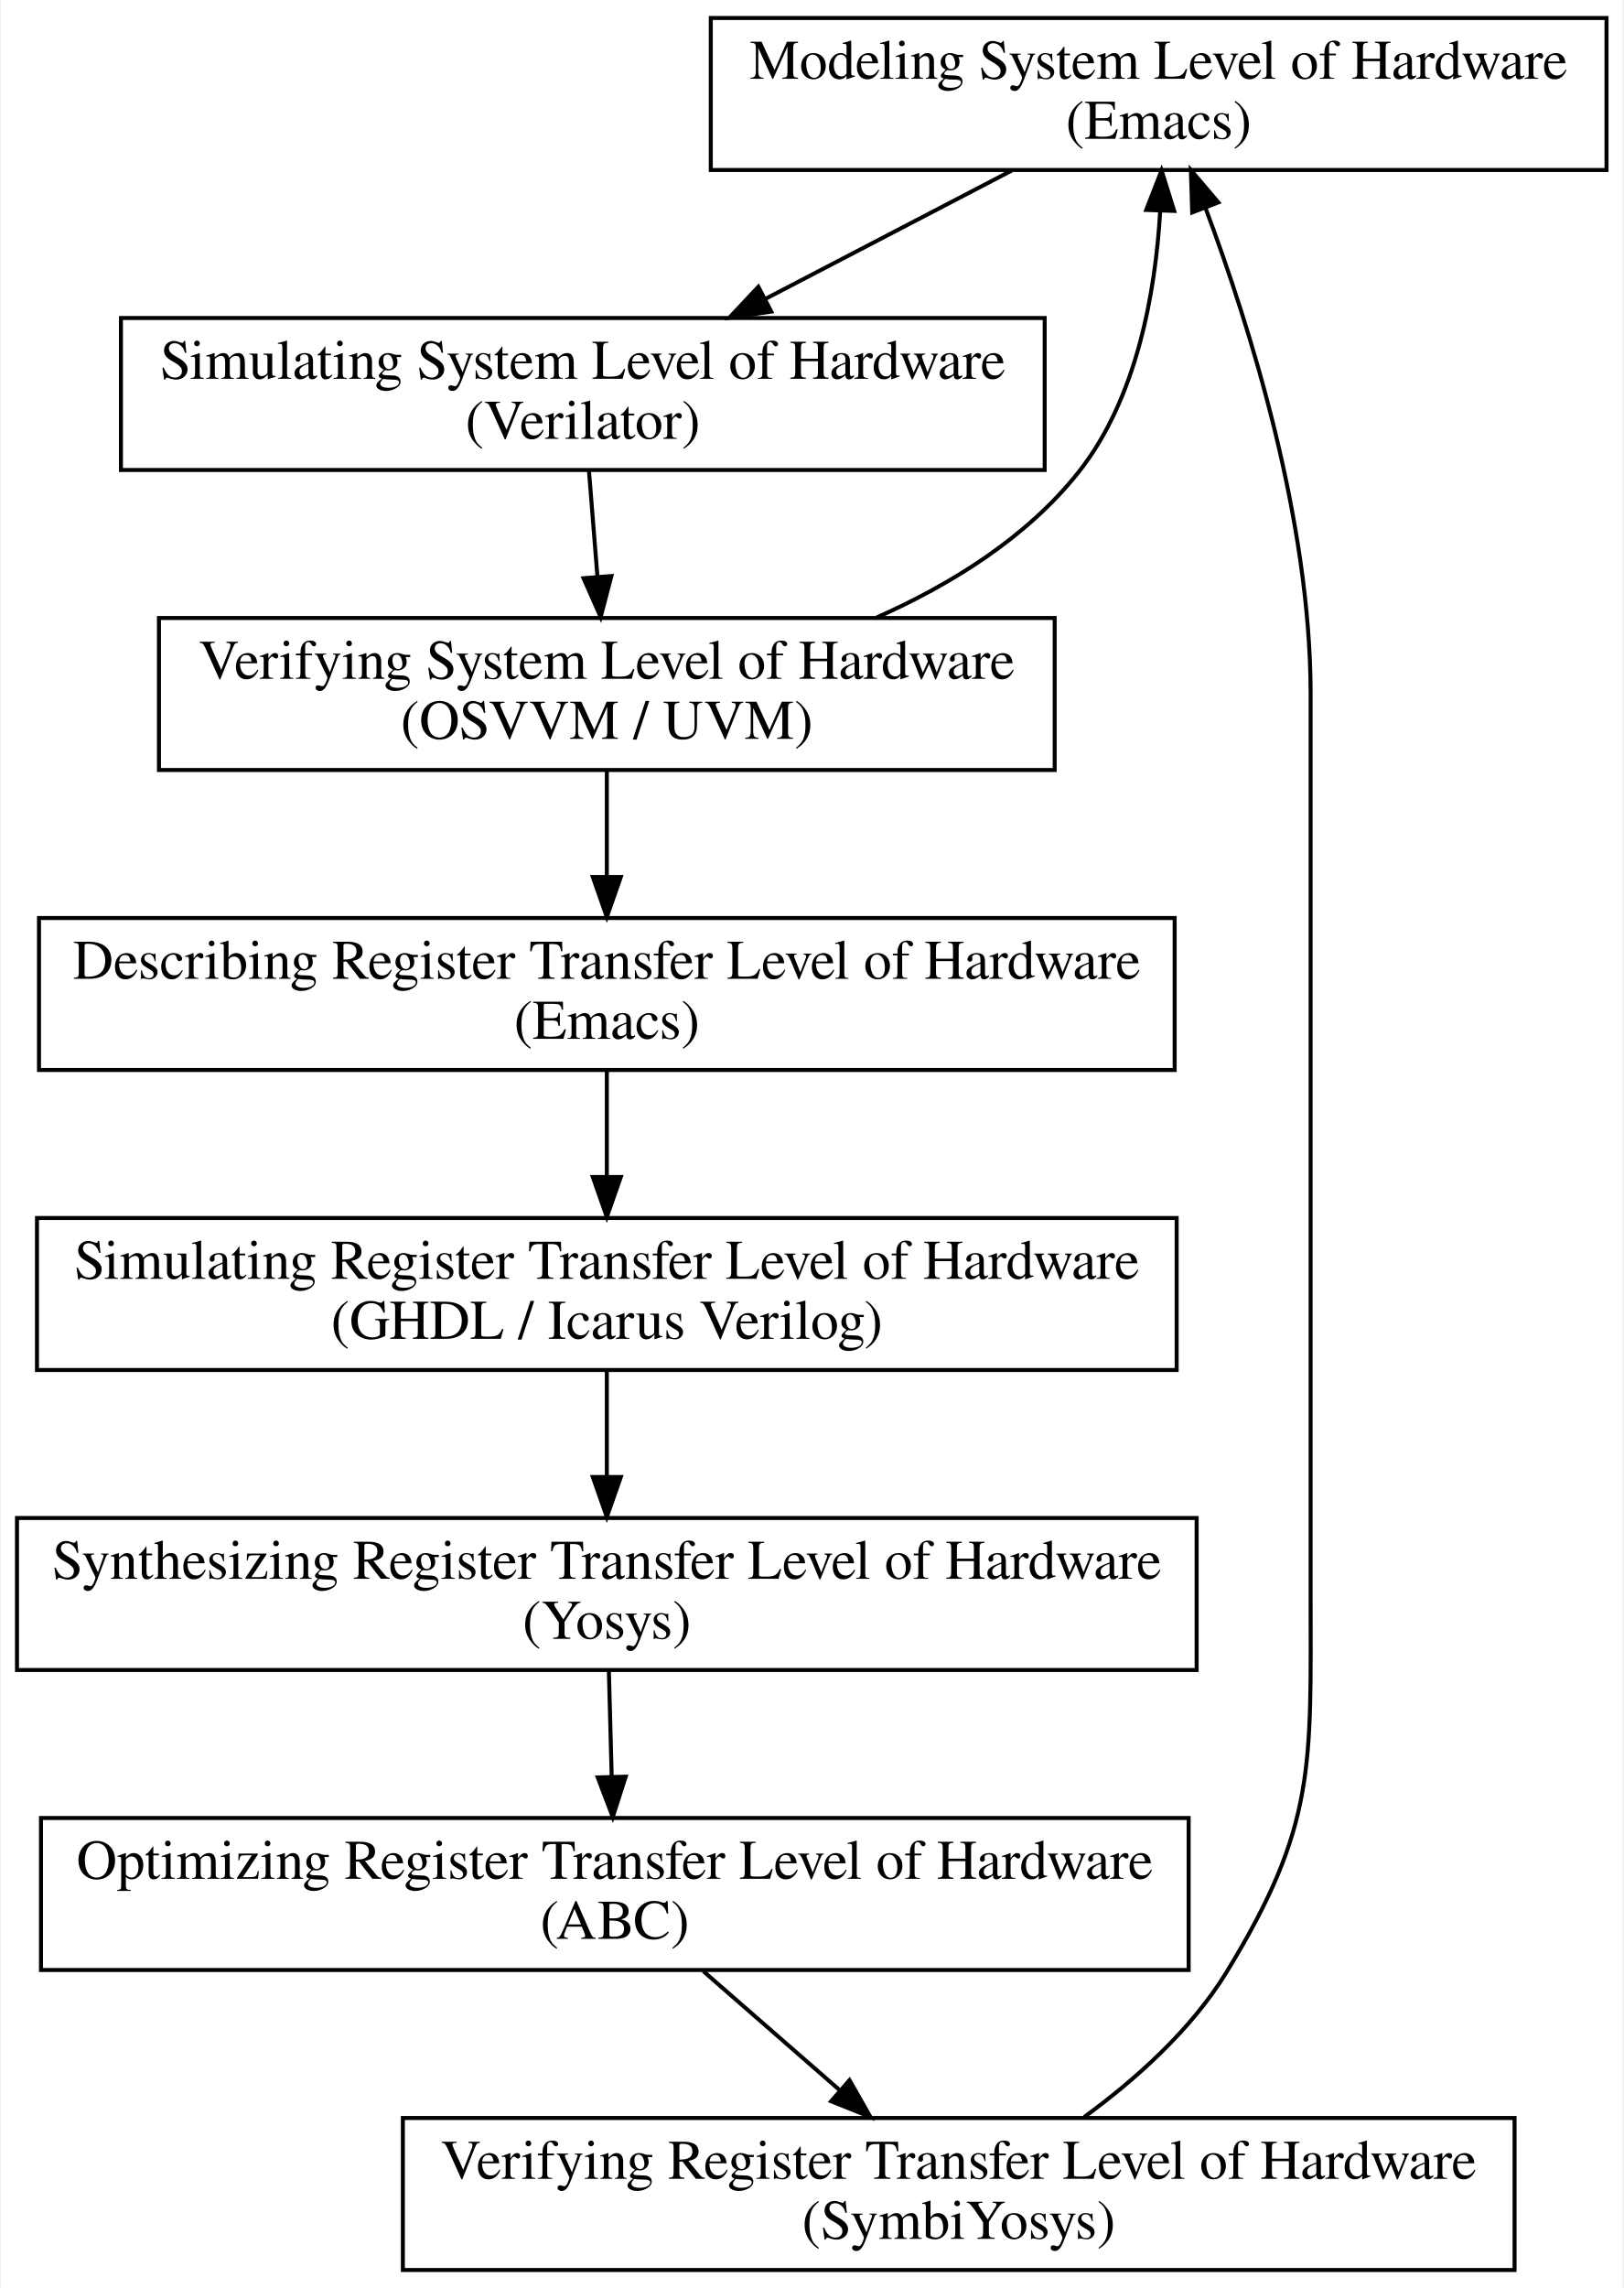
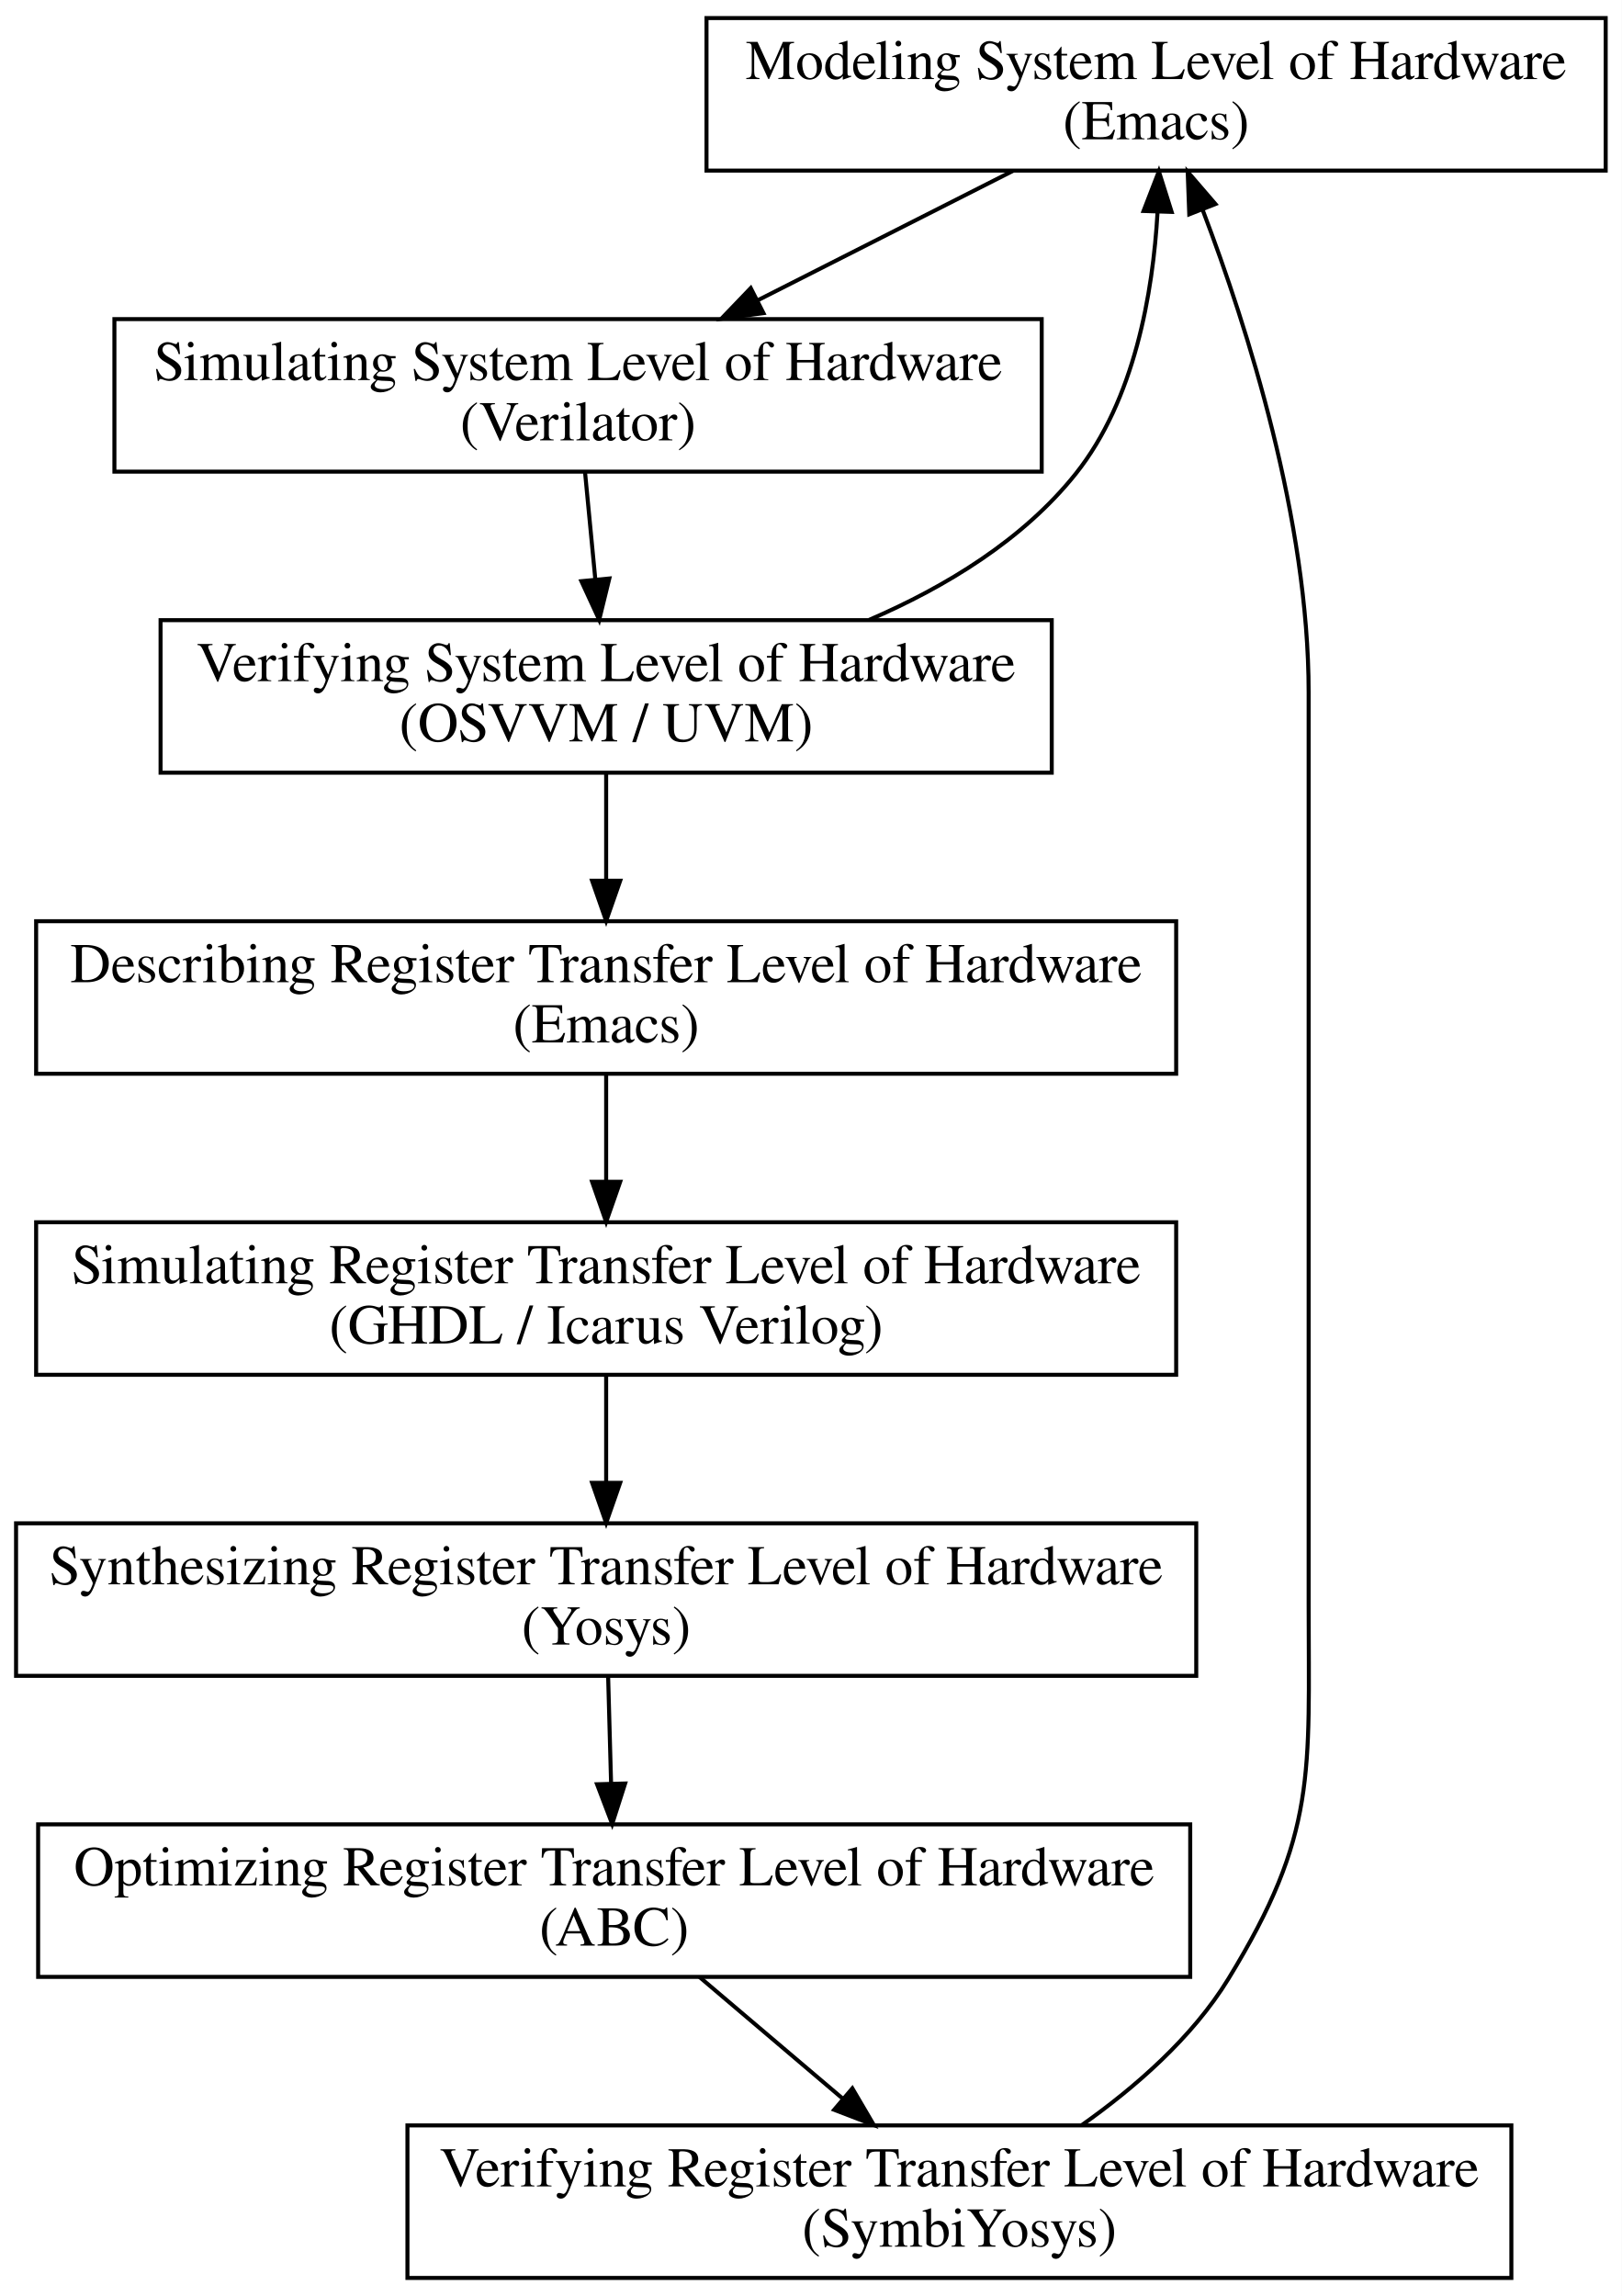
- <svg xmlns="http://www.w3.org/2000/svg" width="406pt" height="572pt" viewBox="0.00 0.00 405.50 572.00">
+ <svg xmlns="http://www.w3.org/2000/svg" width="404pt" height="572pt" viewBox="0.00 0.00 404.00 572.00">
  <g id="graph0" class="graph" transform="scale(1 1) rotate(0) translate(4 568)">
-     <polygon fill="#ffffff" stroke="transparent" points="-4,4 -4,-568 401.5,-568 401.5,4 -4,4" />
+     <polygon fill="white" stroke="transparent" points="-4,4 -4,-568 400,-568 400,4 -4,4" />
    <g id="node1" class="node">
-       <polygon fill="none" stroke="#000000" points="173.5,-525.5 173.5,-563.5 397.5,-563.5 397.5,-525.5 173.5,-525.5" />
-       <text text-anchor="middle" x="285.5" y="-548.3" font-family="Times,serif" font-size="14.00" fill="#000000">Modeling System Level of Hardware </text>
-       <text text-anchor="middle" x="285.5" y="-533.3" font-family="Times,serif" font-size="14.00" fill="#000000">(Emacs)</text>
+       <polygon fill="none" stroke="black" points="172,-525.5 172,-563.5 396,-563.5 396,-525.5 172,-525.5" />
+       <text text-anchor="middle" x="284" y="-548.3" font-family="Times,serif" font-size="14.00">Modeling System Level of Hardware </text>
+       <text text-anchor="middle" x="284" y="-533.3" font-family="Times,serif" font-size="14.00">(Emacs)</text>
    </g>
    <g id="node2" class="node">
-       <polygon fill="none" stroke="#000000" points="26,-450.5 26,-488.5 257,-488.5 257,-450.5 26,-450.5" />
-       <text text-anchor="middle" x="141.5" y="-473.3" font-family="Times,serif" font-size="14.00" fill="#000000">Simulating System Level of Hardware </text>
-       <text text-anchor="middle" x="141.5" y="-458.3" font-family="Times,serif" font-size="14.00" fill="#000000">(Verilator)</text>
+       <polygon fill="none" stroke="black" points="24.5,-450.5 24.5,-488.5 255.5,-488.5 255.5,-450.5 24.5,-450.5" />
+       <text text-anchor="middle" x="140" y="-473.3" font-family="Times,serif" font-size="14.00">Simulating System Level of Hardware </text>
+       <text text-anchor="middle" x="140" y="-458.3" font-family="Times,serif" font-size="14.00">(Verilator)</text>
    </g>
    <g id="edge1" class="edge">
-       <path fill="none" stroke="#000000" d="M248.79,-525.38C230.002,-515.595 206.956,-503.591 187.044,-493.221" />
-       <polygon fill="#000000" stroke="#000000" points="188.629,-490.1 178.143,-488.585 185.395,-496.308 188.629,-490.1" />
+       <path fill="none" stroke="black" d="M248.4,-525.46C229.19,-515.72 205.29,-503.6 184.82,-493.22" />
+       <polygon fill="black" stroke="black" points="186.19,-489.99 175.69,-488.59 183.02,-496.23 186.19,-489.99" />
    </g>
    <g id="node3" class="node">
-       <polygon fill="none" stroke="#000000" points="35.5,-375.5 35.5,-413.5 259.5,-413.5 259.5,-375.5 35.5,-375.5" />
-       <text text-anchor="middle" x="147.5" y="-398.3" font-family="Times,serif" font-size="14.00" fill="#000000">Verifying System Level of Hardware </text>
-       <text text-anchor="middle" x="147.5" y="-383.3" font-family="Times,serif" font-size="14.00" fill="#000000">(OSVVM / UVM)</text>
+       <polygon fill="none" stroke="black" points="36,-375.5 36,-413.5 258,-413.5 258,-375.5 36,-375.5" />
+       <text text-anchor="middle" x="147" y="-398.3" font-family="Times,serif" font-size="14.00">Verifying System Level of Hardware </text>
+       <text text-anchor="middle" x="147" y="-383.3" font-family="Times,serif" font-size="14.00">(OSVVM / UVM)</text>
    </g>
    <g id="edge2" class="edge">
-       <path fill="none" stroke="#000000" d="M143.045,-450.186C143.689,-442.137 144.451,-432.614 145.161,-423.74" />
-       <polygon fill="#000000" stroke="#000000" points="148.651,-423.996 145.96,-413.749 141.674,-423.438 148.651,-423.996" />
+       <path fill="none" stroke="black" d="M141.73,-450.46C142.5,-442.38 143.44,-432.68 144.3,-423.68" />
+       <polygon fill="black" stroke="black" points="147.79,-423.88 145.27,-413.59 140.83,-423.21 147.79,-423.88" />
    </g>
    <g id="edge8" class="edge">
-       <path fill="none" stroke="#000000" d="M214.813,-413.546C233.692,-421.913 252.569,-433.673 265.5,-450 280.062,-468.386 284.683,-494.889 285.877,-515.152" />
-       <polygon fill="#000000" stroke="#000000" points="282.388,-515.515 286.228,-525.389 289.384,-515.275 282.388,-515.515" />
+       <path fill="none" stroke="black" d="M212.49,-413.56C231.61,-421.8 250.87,-433.53 264,-450 278.64,-468.38 283.21,-495.02 284.36,-515.17" />
+       <polygon fill="black" stroke="black" points="280.87,-515.44 284.69,-525.32 287.87,-515.21 280.87,-515.44" />
    </g>
    <g id="node4" class="node">
-       <polygon fill="none" stroke="#000000" points="5.5,-300.5 5.5,-338.5 289.5,-338.5 289.5,-300.5 5.5,-300.5" />
-       <text text-anchor="middle" x="147.5" y="-323.3" font-family="Times,serif" font-size="14.00" fill="#000000">Describing Register Transfer Level of Hardware </text>
-       <text text-anchor="middle" x="147.5" y="-308.3" font-family="Times,serif" font-size="14.00" fill="#000000">(Emacs)</text>
+       <polygon fill="none" stroke="black" points="5,-300.5 5,-338.5 289,-338.5 289,-300.5 5,-300.5" />
+       <text text-anchor="middle" x="147" y="-323.3" font-family="Times,serif" font-size="14.00">Describing Register Transfer Level of Hardware </text>
+       <text text-anchor="middle" x="147" y="-308.3" font-family="Times,serif" font-size="14.00">(Emacs)</text>
    </g>
    <g id="edge3" class="edge">
-       <path fill="none" stroke="#000000" d="M147.5,-375.186C147.5,-367.225 147.5,-357.821 147.5,-349.03" />
-       <polygon fill="#000000" stroke="#000000" points="151,-348.749 147.5,-338.749 144,-348.749 151,-348.749" />
+       <path fill="none" stroke="black" d="M147,-375.46C147,-367.38 147,-357.68 147,-348.68" />
+       <polygon fill="black" stroke="black" points="150.5,-348.59 147,-338.59 143.5,-348.59 150.5,-348.59" />
    </g>
    <g id="node5" class="node">
-       <polygon fill="none" stroke="#000000" points="5,-225.5 5,-263.5 290,-263.5 290,-225.5 5,-225.5" />
-       <text text-anchor="middle" x="147.5" y="-248.3" font-family="Times,serif" font-size="14.00" fill="#000000">Simulating Register Transfer Level of Hardware </text>
-       <text text-anchor="middle" x="147.5" y="-233.3" font-family="Times,serif" font-size="14.00" fill="#000000">(GHDL / Icarus Verilog)</text>
+       <polygon fill="none" stroke="black" points="5,-225.5 5,-263.5 289,-263.5 289,-225.5 5,-225.5" />
+       <text text-anchor="middle" x="147" y="-248.3" font-family="Times,serif" font-size="14.00">Simulating Register Transfer Level of Hardware </text>
+       <text text-anchor="middle" x="147" y="-233.3" font-family="Times,serif" font-size="14.00">(GHDL / Icarus Verilog)</text>
    </g>
    <g id="edge4" class="edge">
-       <path fill="none" stroke="#000000" d="M147.5,-300.186C147.5,-292.225 147.5,-282.821 147.5,-274.03" />
-       <polygon fill="#000000" stroke="#000000" points="151,-273.749 147.5,-263.749 144,-273.749 151,-273.749" />
+       <path fill="none" stroke="black" d="M147,-300.46C147,-292.38 147,-282.68 147,-273.68" />
+       <polygon fill="black" stroke="black" points="150.5,-273.59 147,-263.59 143.5,-273.59 150.5,-273.59" />
    </g>
    <g id="node6" class="node">
-       <polygon fill="none" stroke="#000000" points="0,-150.5 0,-188.5 295,-188.5 295,-150.5 0,-150.5" />
-       <text text-anchor="middle" x="147.5" y="-173.3" font-family="Times,serif" font-size="14.00" fill="#000000">Synthesizing Register Transfer Level of Hardware </text>
-       <text text-anchor="middle" x="147.5" y="-158.3" font-family="Times,serif" font-size="14.00" fill="#000000">(Yosys)</text>
+       <polygon fill="none" stroke="black" points="0,-150.5 0,-188.5 294,-188.5 294,-150.5 0,-150.5" />
+       <text text-anchor="middle" x="147" y="-173.3" font-family="Times,serif" font-size="14.00">Synthesizing Register Transfer Level of Hardware </text>
+       <text text-anchor="middle" x="147" y="-158.3" font-family="Times,serif" font-size="14.00">(Yosys)</text>
    </g>
    <g id="edge5" class="edge">
-       <path fill="none" stroke="#000000" d="M147.5,-225.186C147.5,-217.225 147.5,-207.821 147.5,-199.03" />
-       <polygon fill="#000000" stroke="#000000" points="151,-198.749 147.5,-188.749 144,-198.749 151,-198.749" />
+       <path fill="none" stroke="black" d="M147,-225.46C147,-217.38 147,-207.68 147,-198.68" />
+       <polygon fill="black" stroke="black" points="150.5,-198.59 147,-188.59 143.5,-198.59 150.5,-198.59" />
    </g>
    <g id="node7" class="node">
-       <polygon fill="none" stroke="#000000" points="6,-75.5 6,-113.5 293,-113.5 293,-75.5 6,-75.5" />
-       <text text-anchor="middle" x="149.5" y="-98.3" font-family="Times,serif" font-size="14.00" fill="#000000">Optimizing Register Transfer Level of Hardware </text>
-       <text text-anchor="middle" x="149.5" y="-83.3" font-family="Times,serif" font-size="14.00" fill="#000000">(ABC)</text>
+       <polygon fill="none" stroke="black" points="5.5,-75.5 5.5,-113.5 292.5,-113.5 292.5,-75.5 5.5,-75.5" />
+       <text text-anchor="middle" x="149" y="-98.3" font-family="Times,serif" font-size="14.00">Optimizing Register Transfer Level of Hardware </text>
+       <text text-anchor="middle" x="149" y="-83.3" font-family="Times,serif" font-size="14.00">(ABC)</text>
    </g>
    <g id="edge6" class="edge">
-       <path fill="none" stroke="#000000" d="M148.015,-150.186C148.227,-142.225 148.478,-132.821 148.713,-124.03" />
-       <polygon fill="#000000" stroke="#000000" points="152.219,-123.839 148.987,-113.749 145.221,-123.652 152.219,-123.839" />
+       <path fill="none" stroke="black" d="M147.49,-150.46C147.72,-142.38 147.98,-132.68 148.23,-123.68" />
+       <polygon fill="black" stroke="black" points="151.73,-123.68 148.5,-113.59 144.73,-123.49 151.73,-123.68" />
    </g>
    <g id="node8" class="node">
-       <polygon fill="none" stroke="#000000" points="96.5,-.5 96.5,-38.5 374.5,-38.5 374.5,-.5 96.5,-.5" />
-       <text text-anchor="middle" x="235.5" y="-23.3" font-family="Times,serif" font-size="14.00" fill="#000000">Verifying Register Transfer Level of Hardware </text>
-       <text text-anchor="middle" x="235.5" y="-8.3" font-family="Times,serif" font-size="14.00" fill="#000000">(SymbiYosys)</text>
+       <polygon fill="none" stroke="black" points="97.5,-0.5 97.5,-38.5 372.5,-38.5 372.5,-0.5 97.5,-0.5" />
+       <text text-anchor="middle" x="235" y="-23.3" font-family="Times,serif" font-size="14.00">Verifying Register Transfer Level of Hardware </text>
+       <text text-anchor="middle" x="235" y="-8.3" font-family="Times,serif" font-size="14.00">(SymbiYosys)</text>
    </g>
    <g id="edge7" class="edge">
-       <path fill="none" stroke="#000000" d="M171.647,-75.186C181.979,-66.175 194.431,-55.316 205.585,-45.589" />
-       <polygon fill="#000000" stroke="#000000" points="208.192,-47.959 213.428,-38.749 203.591,-42.684 208.192,-47.959" />
+       <path fill="none" stroke="black" d="M170.26,-75.46C181.01,-66.33 194.22,-55.12 205.9,-45.2" />
+       <polygon fill="black" stroke="black" points="208.33,-47.73 213.69,-38.59 203.8,-42.39 208.33,-47.73" />
    </g>
    <g id="edge9" class="edge">
-       <path fill="none" stroke="#000000" d="M266.871,-38.727C279.747,-48.141 293.675,-60.568 302.5,-75 324.946,-111.706 323.5,-126.475 323.5,-169.5 323.5,-394.5 323.5,-394.5 323.5,-394.5 323.5,-437.945 308.336,-486.36 297.166,-516.128" />
-       <polygon fill="#000000" stroke="#000000" points="293.894,-514.885 293.559,-525.474 300.425,-517.405 293.894,-514.885" />
+       <path fill="none" stroke="black" d="M265.39,-38.5C278.56,-47.8 293,-60.29 302,-75 324.19,-111.24 322,-126 322,-168.5 322,-395.5 322,-395.5 322,-395.5 322,-438.45 306.8,-486.27 295.63,-515.62" />
+       <polygon fill="black" stroke="black" points="292.26,-514.61 291.87,-525.2 298.78,-517.17 292.26,-514.61" />
    </g>
  </g>
</svg>
